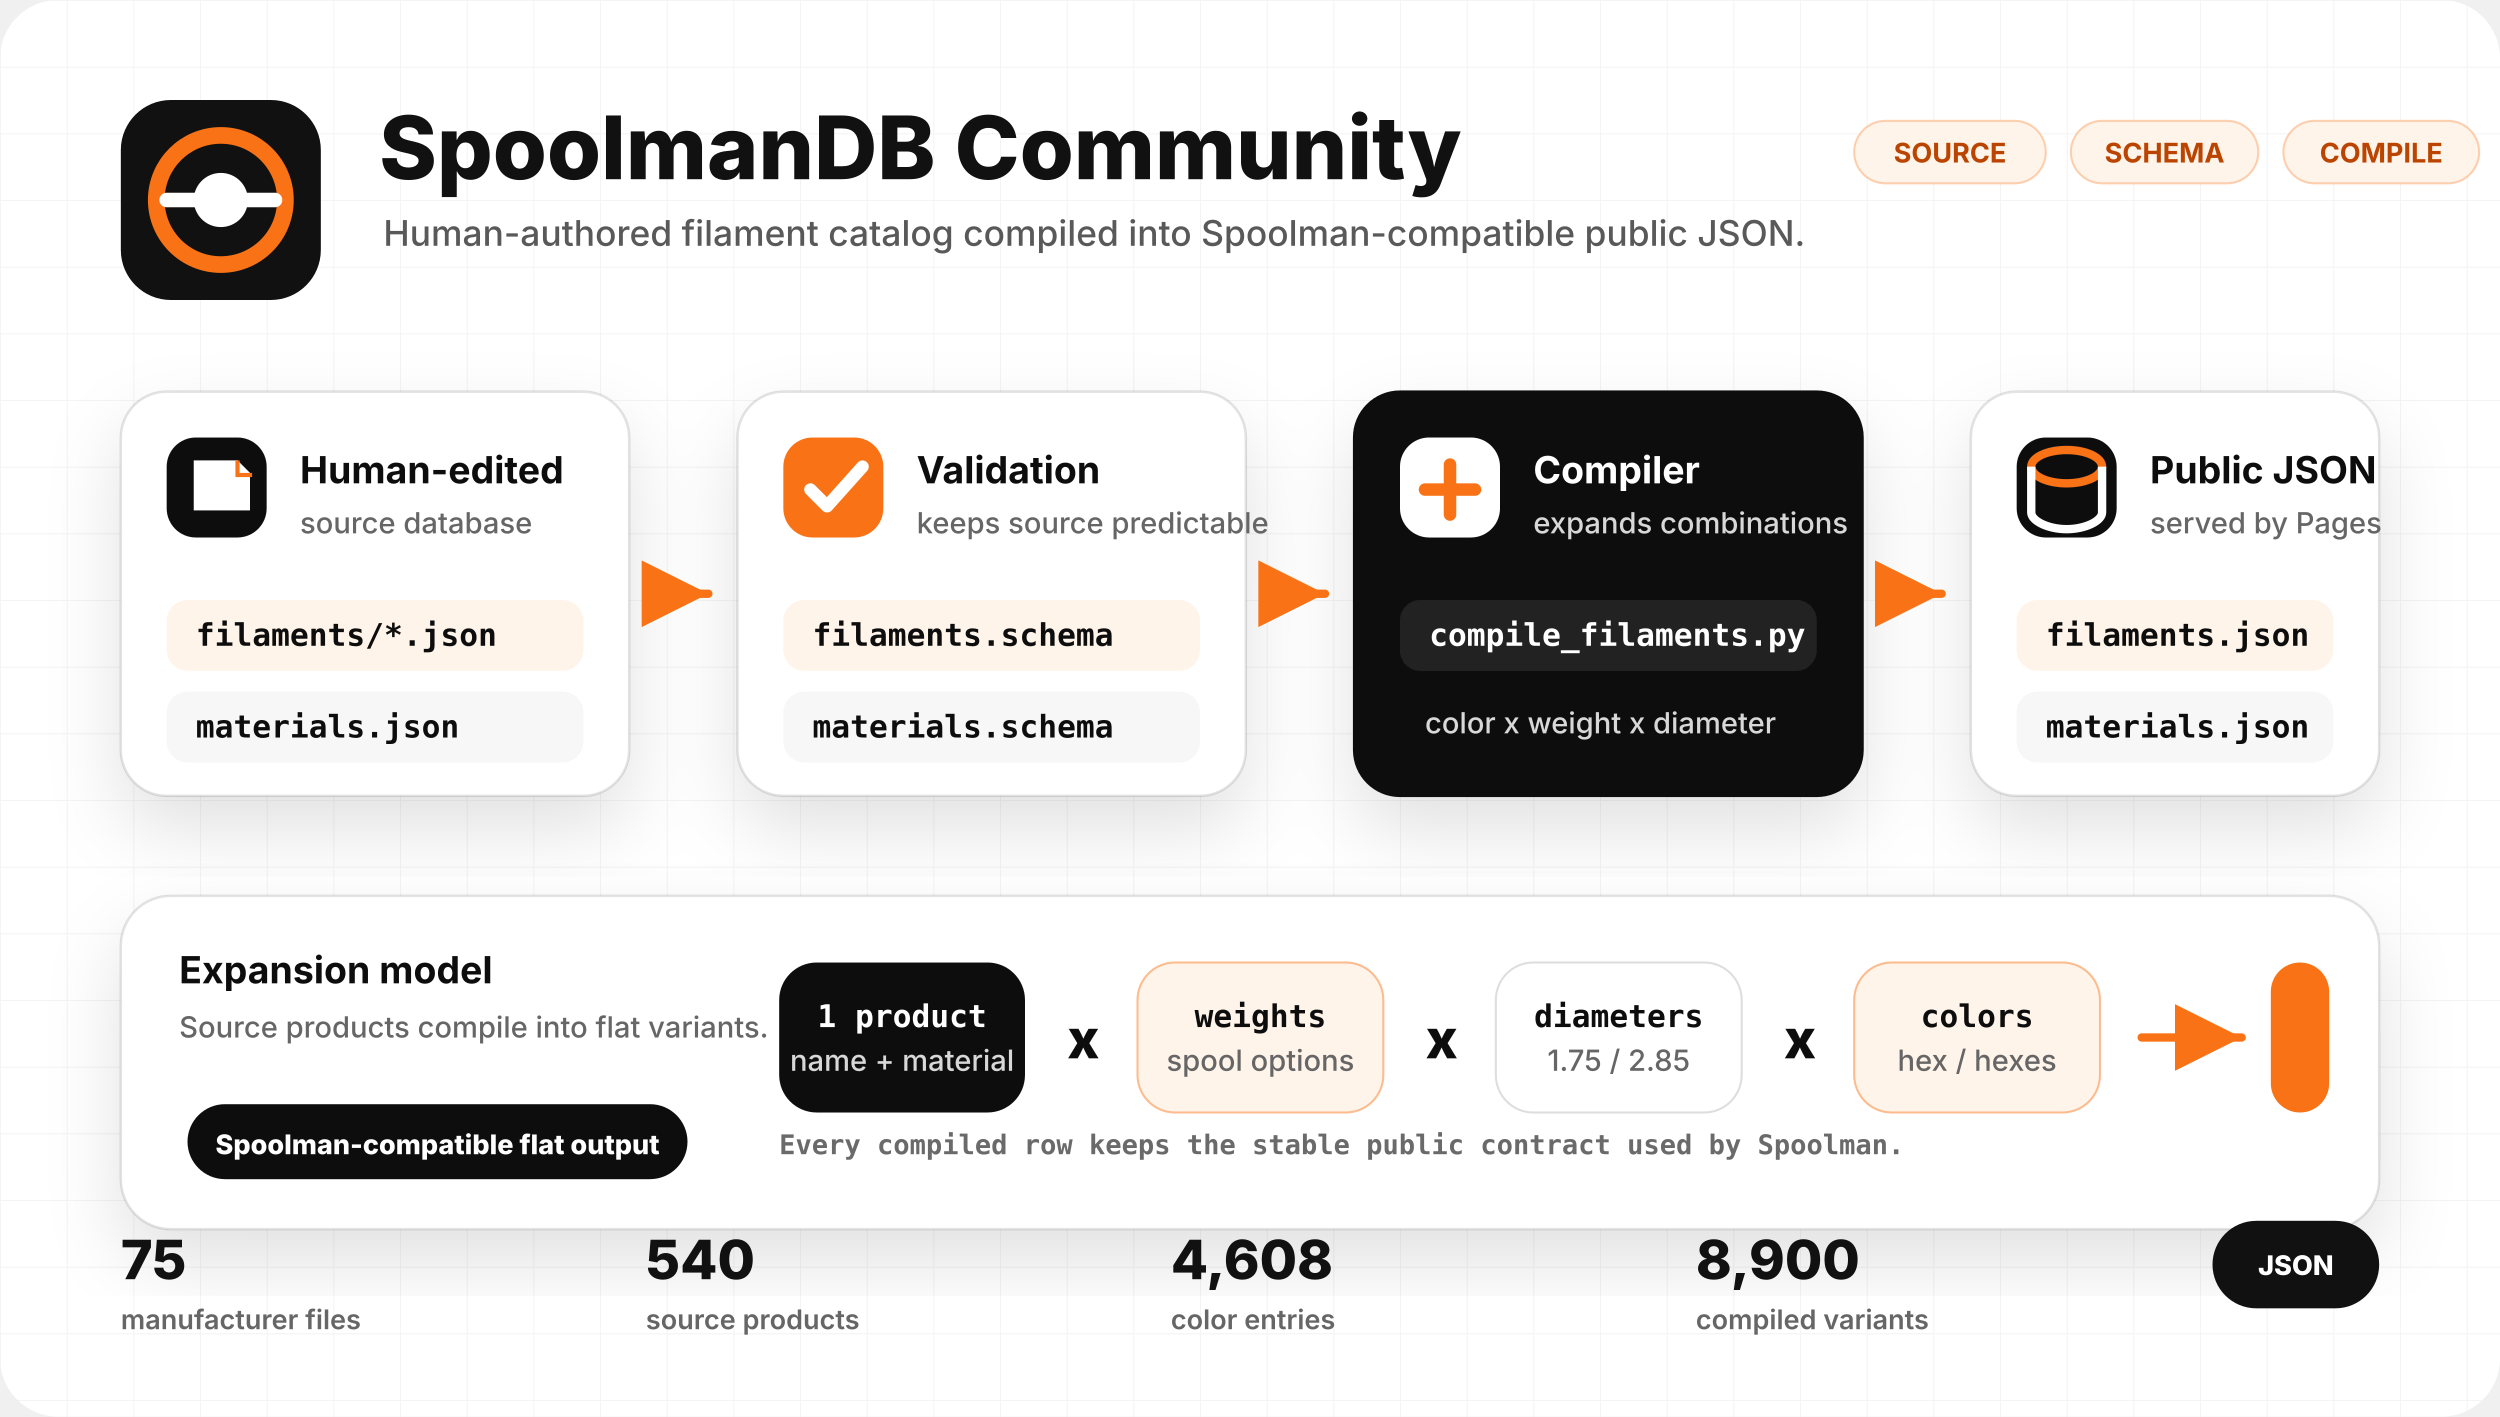
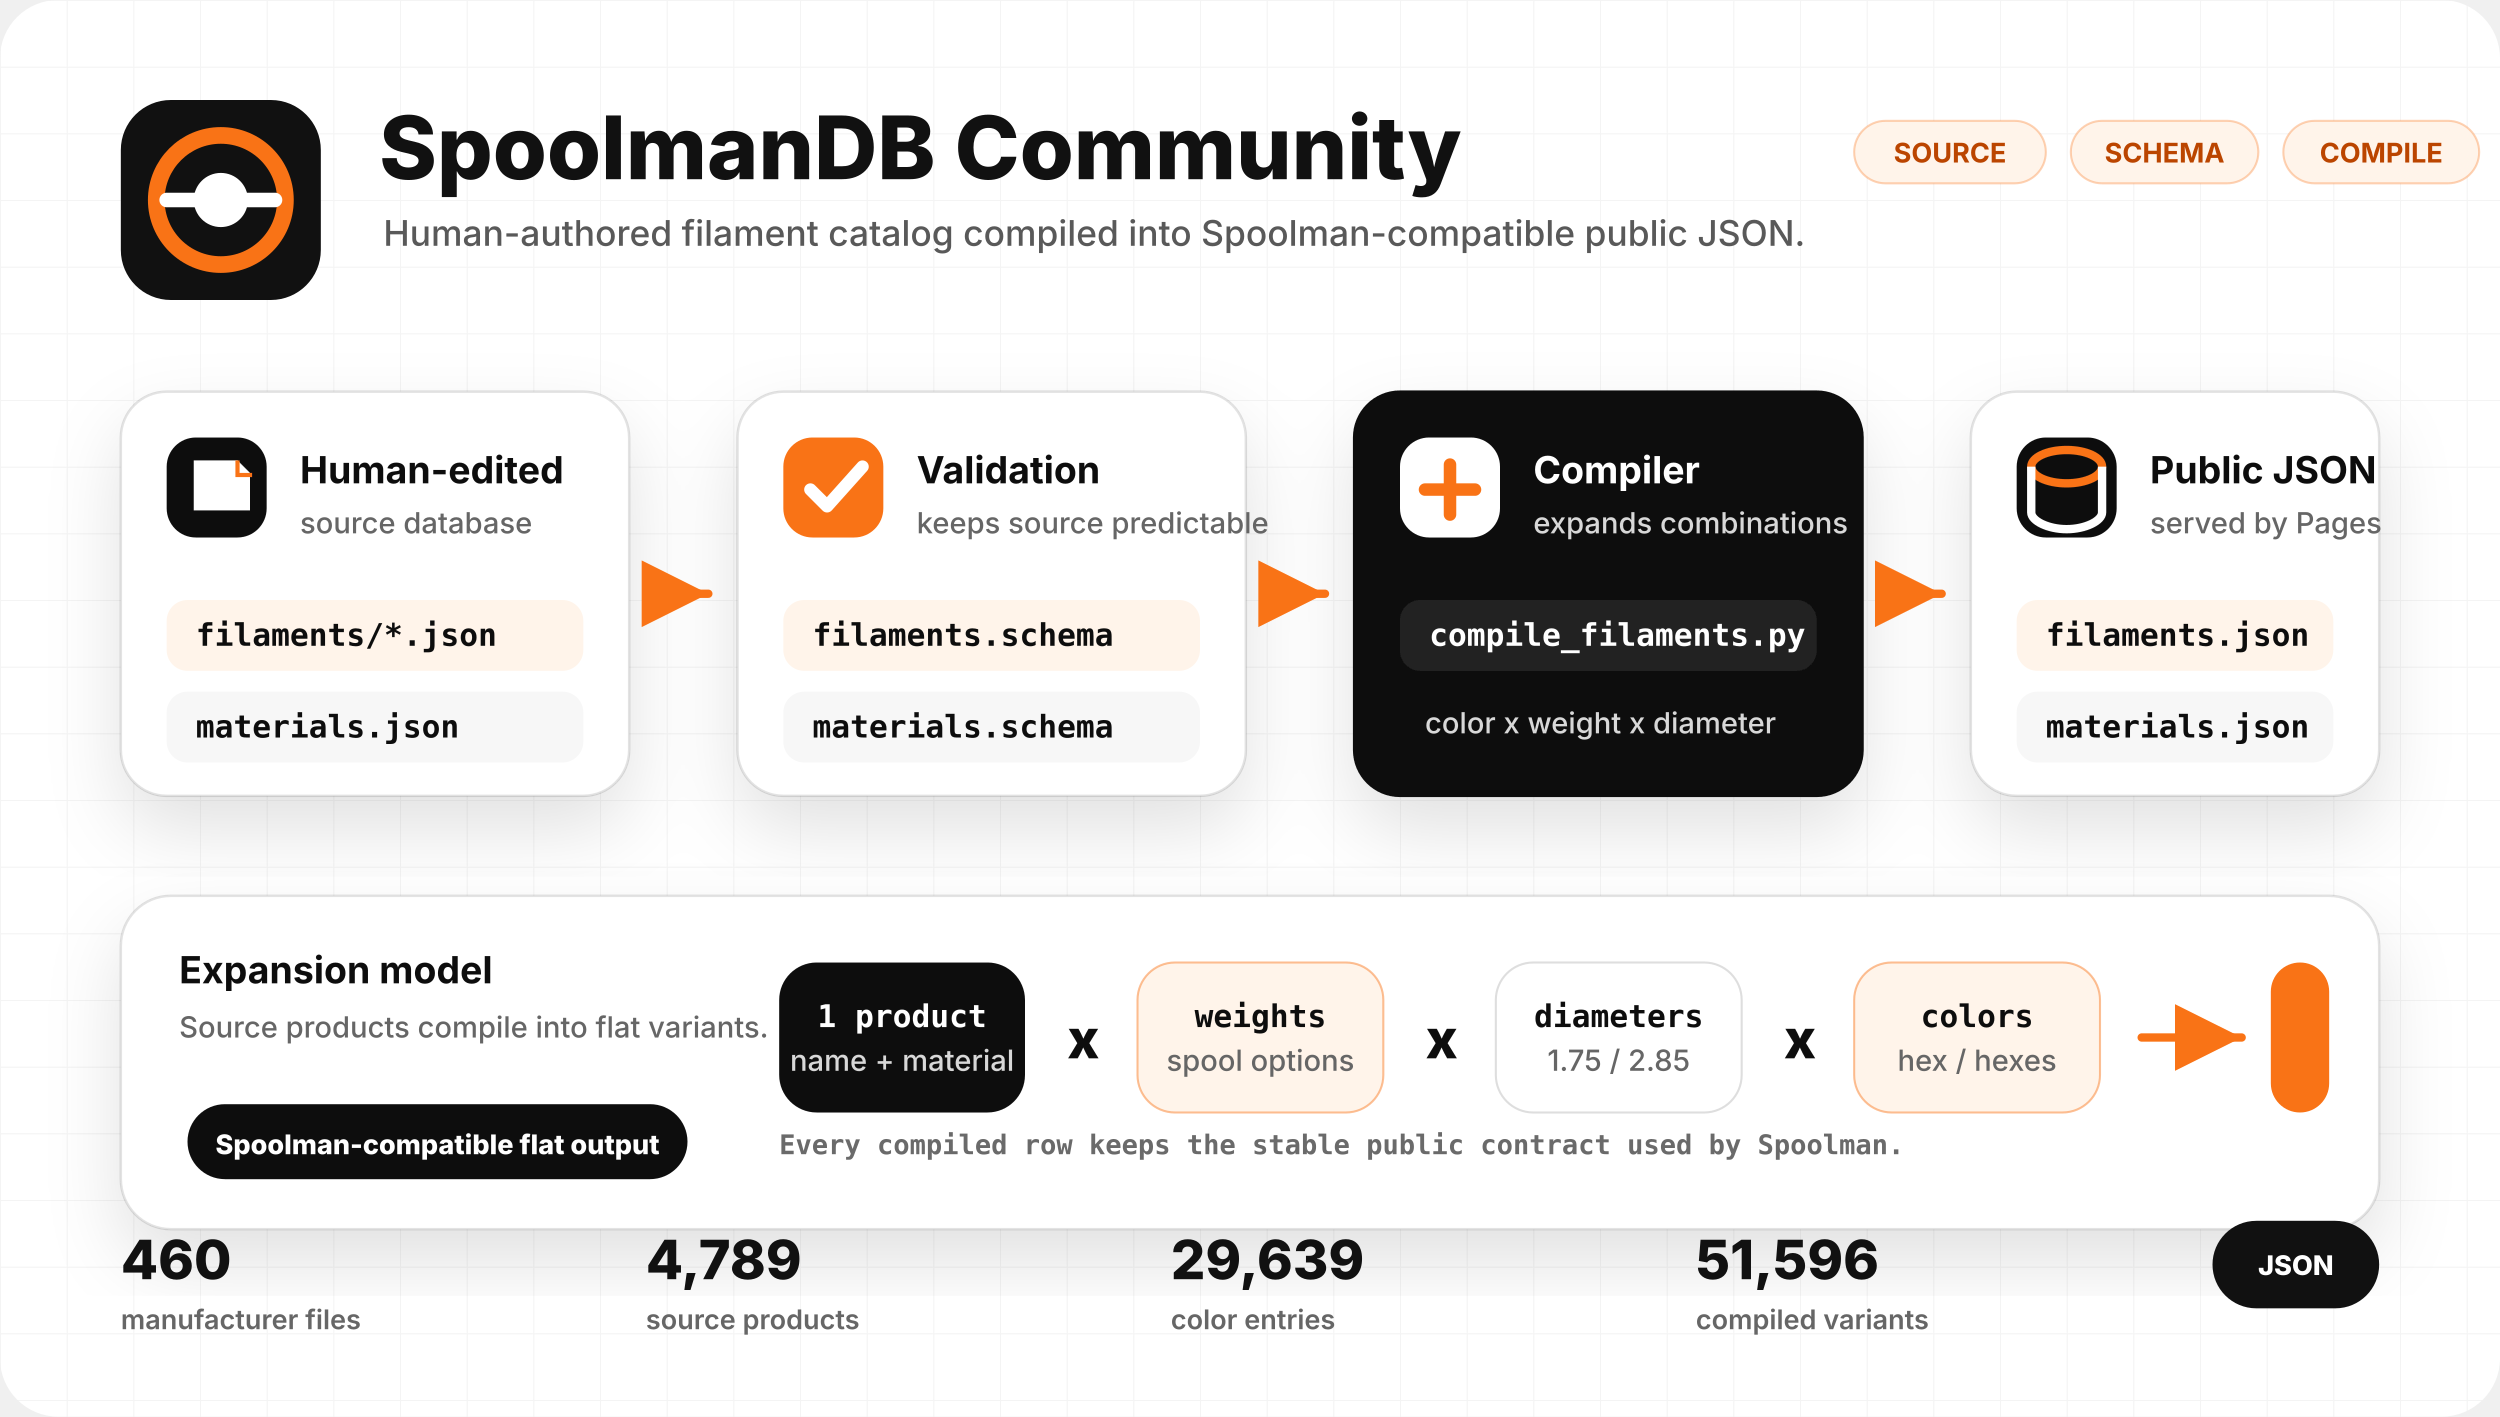
<svg xmlns="http://www.w3.org/2000/svg" width="1200" height="680" viewBox="0 0 1200 680" role="img" aria-labelledby="title desc">
  <defs>
    <linearGradient id="orangeGlow" x1="0" x2="1" y1="0" y2="1">
      <stop offset="0" stop-color="#ff8a1f" />
      <stop offset="1" stop-color="#f05a00" />
    </linearGradient>
    <filter id="softShadow" x="-20%" y="-20%" width="140%" height="140%">
      <feDropShadow dx="0" dy="16" stdDeviation="18" flood-color="#111111" flood-opacity="0.12" />
    </filter>
    <marker id="arrow" markerWidth="12" markerHeight="12" refX="10" refY="6" orient="auto">
      <path d="M2 2 L10 6 L2 10 Z" fill="#f97316" />
    </marker>
    <pattern id="grid" width="32" height="32" patternUnits="userSpaceOnUse">
      <path d="M32 0H0V32" fill="none" stroke="#111111" stroke-opacity="0.045" stroke-width="1" />
    </pattern>
    <style>
      .bg { fill: #ffffff; }
      .grid { fill: url(#grid); }
      .title { font: 800 42px "Segoe UI", Inter, Arial, sans-serif; fill: #111111; letter-spacing: 0; }
      .subtitle { font: 500 17px "Segoe UI", Inter, Arial, sans-serif; fill: #595959; letter-spacing: 0; }
      .card { fill: #ffffff; stroke: #111111; stroke-opacity: 0.12; stroke-width: 1.2; }
      .card-strong { fill: #111111; stroke: #111111; stroke-width: 1.2; }
      .label { font: 700 18px "Segoe UI", Inter, Arial, sans-serif; fill: #111111; letter-spacing: 0; }
      .label-on-dark { font: 700 18px "Segoe UI", Inter, Arial, sans-serif; fill: #ffffff; letter-spacing: 0; }
      .small { font: 500 14px "Segoe UI", Inter, Arial, sans-serif; fill: #666666; letter-spacing: 0; }
      .small-on-dark { font: 500 14px "Segoe UI", Inter, Arial, sans-serif; fill: #d8d8d8; letter-spacing: 0; }
      .mono { font: 650 15px "Cascadia Mono", "SFMono-Regular", Consolas, monospace; fill: #111111; letter-spacing: 0; }
      .mono-muted { font: 600 13px "Cascadia Mono", "SFMono-Regular", Consolas, monospace; fill: #6a6a6a; letter-spacing: 0; }
      .mono-on-dark { font: 650 15px "Cascadia Mono", "SFMono-Regular", Consolas, monospace; fill: #ffffff; letter-spacing: 0; }
      .pill { fill: #fff4ea; stroke: #f97316; stroke-opacity: 0.32; }
      .pill-text { font: 700 13px "Segoe UI", Inter, Arial, sans-serif; fill: #bb4500; letter-spacing: 0; }
      .stat-number { font: 800 26px "Segoe UI", Inter, Arial, sans-serif; fill: #111111; letter-spacing: 0; }
      .stat-label { font: 600 13px "Segoe UI", Inter, Arial, sans-serif; fill: #666666; letter-spacing: 0; }
      .step { font: 800 13px "Segoe UI", Inter, Arial, sans-serif; fill: #ffffff; letter-spacing: 0; }
      .arrow-line { stroke: #f97316; stroke-width: 4; stroke-linecap: round; marker-end: url(#arrow); }
      .thin-line { stroke: #111111; stroke-opacity: 0.14; stroke-width: 1.2; }
      .orange { fill: url(#orangeGlow); }
      .orange-flat { fill: #f97316; }
    </style>
  </defs>
  <rect class="bg" width="1200" height="680" rx="28" />
  <rect class="grid" width="1200" height="680" rx="28" />
  <g transform="translate(58 48)">
    <rect x="0" y="0" width="96" height="96" rx="24" fill="#111111" />
    <circle cx="48" cy="48" r="31" fill="none" stroke="#f97316" stroke-width="8" />
    <circle cx="48" cy="48" r="13" fill="#ffffff" />
    <path d="M22 48H74" stroke="#ffffff" stroke-width="7" stroke-linecap="round" />
    <text x="124" y="38" class="title">SpoolmanDB Community</text>
    <text x="126" y="70" class="subtitle">Human-authored filament catalog compiled into Spoolman-compatible public JSON.</text>
  </g>
  <g transform="translate(890 58)">
    <rect class="pill" x="0" y="0" width="92" height="30" rx="15" />
    <text class="pill-text" x="46" y="20" text-anchor="middle">SOURCE</text>
    <rect class="pill" x="104" y="0" width="90" height="30" rx="15" />
    <text class="pill-text" x="149" y="20" text-anchor="middle">SCHEMA</text>
    <rect class="pill" x="206" y="0" width="94" height="30" rx="15" />
    <text class="pill-text" x="253" y="20" text-anchor="middle">COMPILE</text>
  </g>
  <g filter="url(#softShadow)">
    <g transform="translate(58 188)">
      <rect class="card" width="244" height="194" rx="22" />
      <rect x="22" y="22" width="48" height="48" rx="14" fill="#111111" />
      <path d="M35 33H56L62 39V57H35Z" fill="#ffffff" />
      <path d="M56 33V40H63" fill="none" stroke="#f97316" stroke-width="2" />
      <text x="86" y="44" class="label">Human-edited</text>
      <text x="86" y="68" class="small">source database</text>
      <rect x="22" y="100" width="200" height="34" rx="10" fill="#fff4ea" />
      <text x="36" y="122" class="mono">filaments/*.json</text>
      <rect x="22" y="144" width="200" height="34" rx="10" fill="#f7f7f7" />
      <text x="36" y="166" class="mono">materials.json</text>
    </g>
    <g transform="translate(354 188)">
      <rect class="card" width="244" height="194" rx="22" />
      <rect x="22" y="22" width="48" height="48" rx="14" fill="#f97316" />
      <path d="M35 47L43 55L60 36" fill="none" stroke="#ffffff" stroke-width="6" stroke-linecap="round" stroke-linejoin="round" />
      <text x="86" y="44" class="label">Validation</text>
      <text x="86" y="68" class="small">keeps source predictable</text>
      <rect x="22" y="100" width="200" height="34" rx="10" fill="#fff4ea" />
      <text x="36" y="122" class="mono">filaments.schema</text>
      <rect x="22" y="144" width="200" height="34" rx="10" fill="#f7f7f7" />
      <text x="36" y="166" class="mono">materials.schema</text>
    </g>
    <g transform="translate(650 188)">
      <rect class="card-strong" width="244" height="194" rx="22" />
      <rect x="22" y="22" width="48" height="48" rx="14" fill="#ffffff" />
      <path d="M34 47H58M46 35V59" stroke="#f97316" stroke-width="6" stroke-linecap="round" />
      <text x="86" y="44" class="label-on-dark">Compiler</text>
      <text x="86" y="68" class="small-on-dark">expands combinations</text>
      <rect x="22" y="100" width="200" height="34" rx="10" fill="#242424" />
      <text x="36" y="122" class="mono-on-dark">compile_filaments.py</text>
      <text x="34" y="164" class="small-on-dark">color x weight x diameter</text>
    </g>
    <g transform="translate(946 188)">
      <rect class="card" width="196" height="194" rx="22" />
      <rect x="22" y="22" width="48" height="48" rx="14" fill="#111111" />
      <ellipse cx="46" cy="36" rx="17" ry="8" fill="none" stroke="#f97316" stroke-width="4" />
      <path d="M29 36V58C29 62 37 66 46 66C55 66 63 62 63 58V36" fill="none" stroke="#ffffff" stroke-width="4" />
      <text x="86" y="44" class="label">Public JSON</text>
      <text x="86" y="68" class="small">served by Pages</text>
      <rect x="22" y="100" width="152" height="34" rx="10" fill="#fff4ea" />
      <text x="36" y="122" class="mono">filaments.json</text>
      <rect x="22" y="144" width="152" height="34" rx="10" fill="#f7f7f7" />
      <text x="36" y="166" class="mono">materials.json</text>
    </g>
  </g>
  <path class="arrow-line" d="M314 285H340" />
  <path class="arrow-line" d="M610 285H636" />
  <path class="arrow-line" d="M906 285H932" />
  <g transform="translate(58 430)" filter="url(#softShadow)">
    <rect class="card" width="1084" height="160" rx="24" />
    <text x="28" y="42" class="label">Expansion model</text>
    <text x="28" y="68" class="small">Source products compile into flat variants.</text>
    <g transform="translate(316 32)">
      <rect x="0" y="0" width="118" height="72" rx="18" fill="#111111" />
      <text x="59" y="31" class="mono-on-dark" text-anchor="middle">1 product</text>
      <text x="59" y="52" class="small-on-dark" text-anchor="middle">name + material</text>
    </g>
    <text x="462" y="78" class="stat-number" text-anchor="middle">x</text>
    <g transform="translate(488 32)">
      <rect x="0" y="0" width="118" height="72" rx="18" fill="#fff4ea" stroke="#f97316" stroke-opacity="0.45" />
      <text x="59" y="31" class="mono" text-anchor="middle">weights</text>
      <text x="59" y="52" class="small" text-anchor="middle">spool options</text>
    </g>
    <text x="634" y="78" class="stat-number" text-anchor="middle">x</text>
    <g transform="translate(660 32)">
      <rect x="0" y="0" width="118" height="72" rx="18" fill="#ffffff" stroke="#111111" stroke-opacity="0.14" />
      <text x="59" y="31" class="mono" text-anchor="middle">diameters</text>
      <text x="59" y="52" class="small" text-anchor="middle">1.75 / 2.85</text>
    </g>
    <text x="806" y="78" class="stat-number" text-anchor="middle">x</text>
    <g transform="translate(832 32)">
      <rect x="0" y="0" width="118" height="72" rx="18" fill="#fff4ea" stroke="#f97316" stroke-opacity="0.45" />
      <text x="59" y="31" class="mono" text-anchor="middle">colors</text>
      <text x="59" y="52" class="small" text-anchor="middle">hex / hexes</text>
    </g>
    <path d="M970 68H1018" class="arrow-line" />
    <g transform="translate(1032 32)">
      <rect x="0" y="0" width="28" height="72" rx="14" fill="#f97316" />
    </g>
    <g transform="translate(32 100)">
      <rect x="0" y="0" width="240" height="36" rx="18" fill="#111111" />
      <text x="120" y="24" class="step" text-anchor="middle">Spoolman-compatible flat output</text>
    </g>
    <text x="316" y="124" class="mono-muted">Every compiled row keeps the stable public contract used by Spoolman.</text>
  </g>
  <g transform="translate(58 614)">
    <g>
-       <text x="0" y="0" class="stat-number">75</text>
+       <text x="0" y="0" class="stat-number">460</text>
      <text x="0" y="24" class="stat-label">manufacturer files</text>
    </g>
    <g transform="translate(252 0)">
-       <text x="0" y="0" class="stat-number">540</text>
+       <text x="0" y="0" class="stat-number">4,789</text>
      <text x="0" y="24" class="stat-label">source products</text>
    </g>
    <g transform="translate(504 0)">
-       <text x="0" y="0" class="stat-number">4,608</text>
+       <text x="0" y="0" class="stat-number">29,639</text>
      <text x="0" y="24" class="stat-label">color entries</text>
    </g>
    <g transform="translate(756 0)">
-       <text x="0" y="0" class="stat-number">8,900</text>
+       <text x="0" y="0" class="stat-number">51,596</text>
      <text x="0" y="24" class="stat-label">compiled variants</text>
    </g>
    <rect x="1004" y="-28" width="80" height="42" rx="21" fill="#111111" />
    <text x="1044" y="-2" class="step" text-anchor="middle">JSON</text>
  </g>
</svg>
